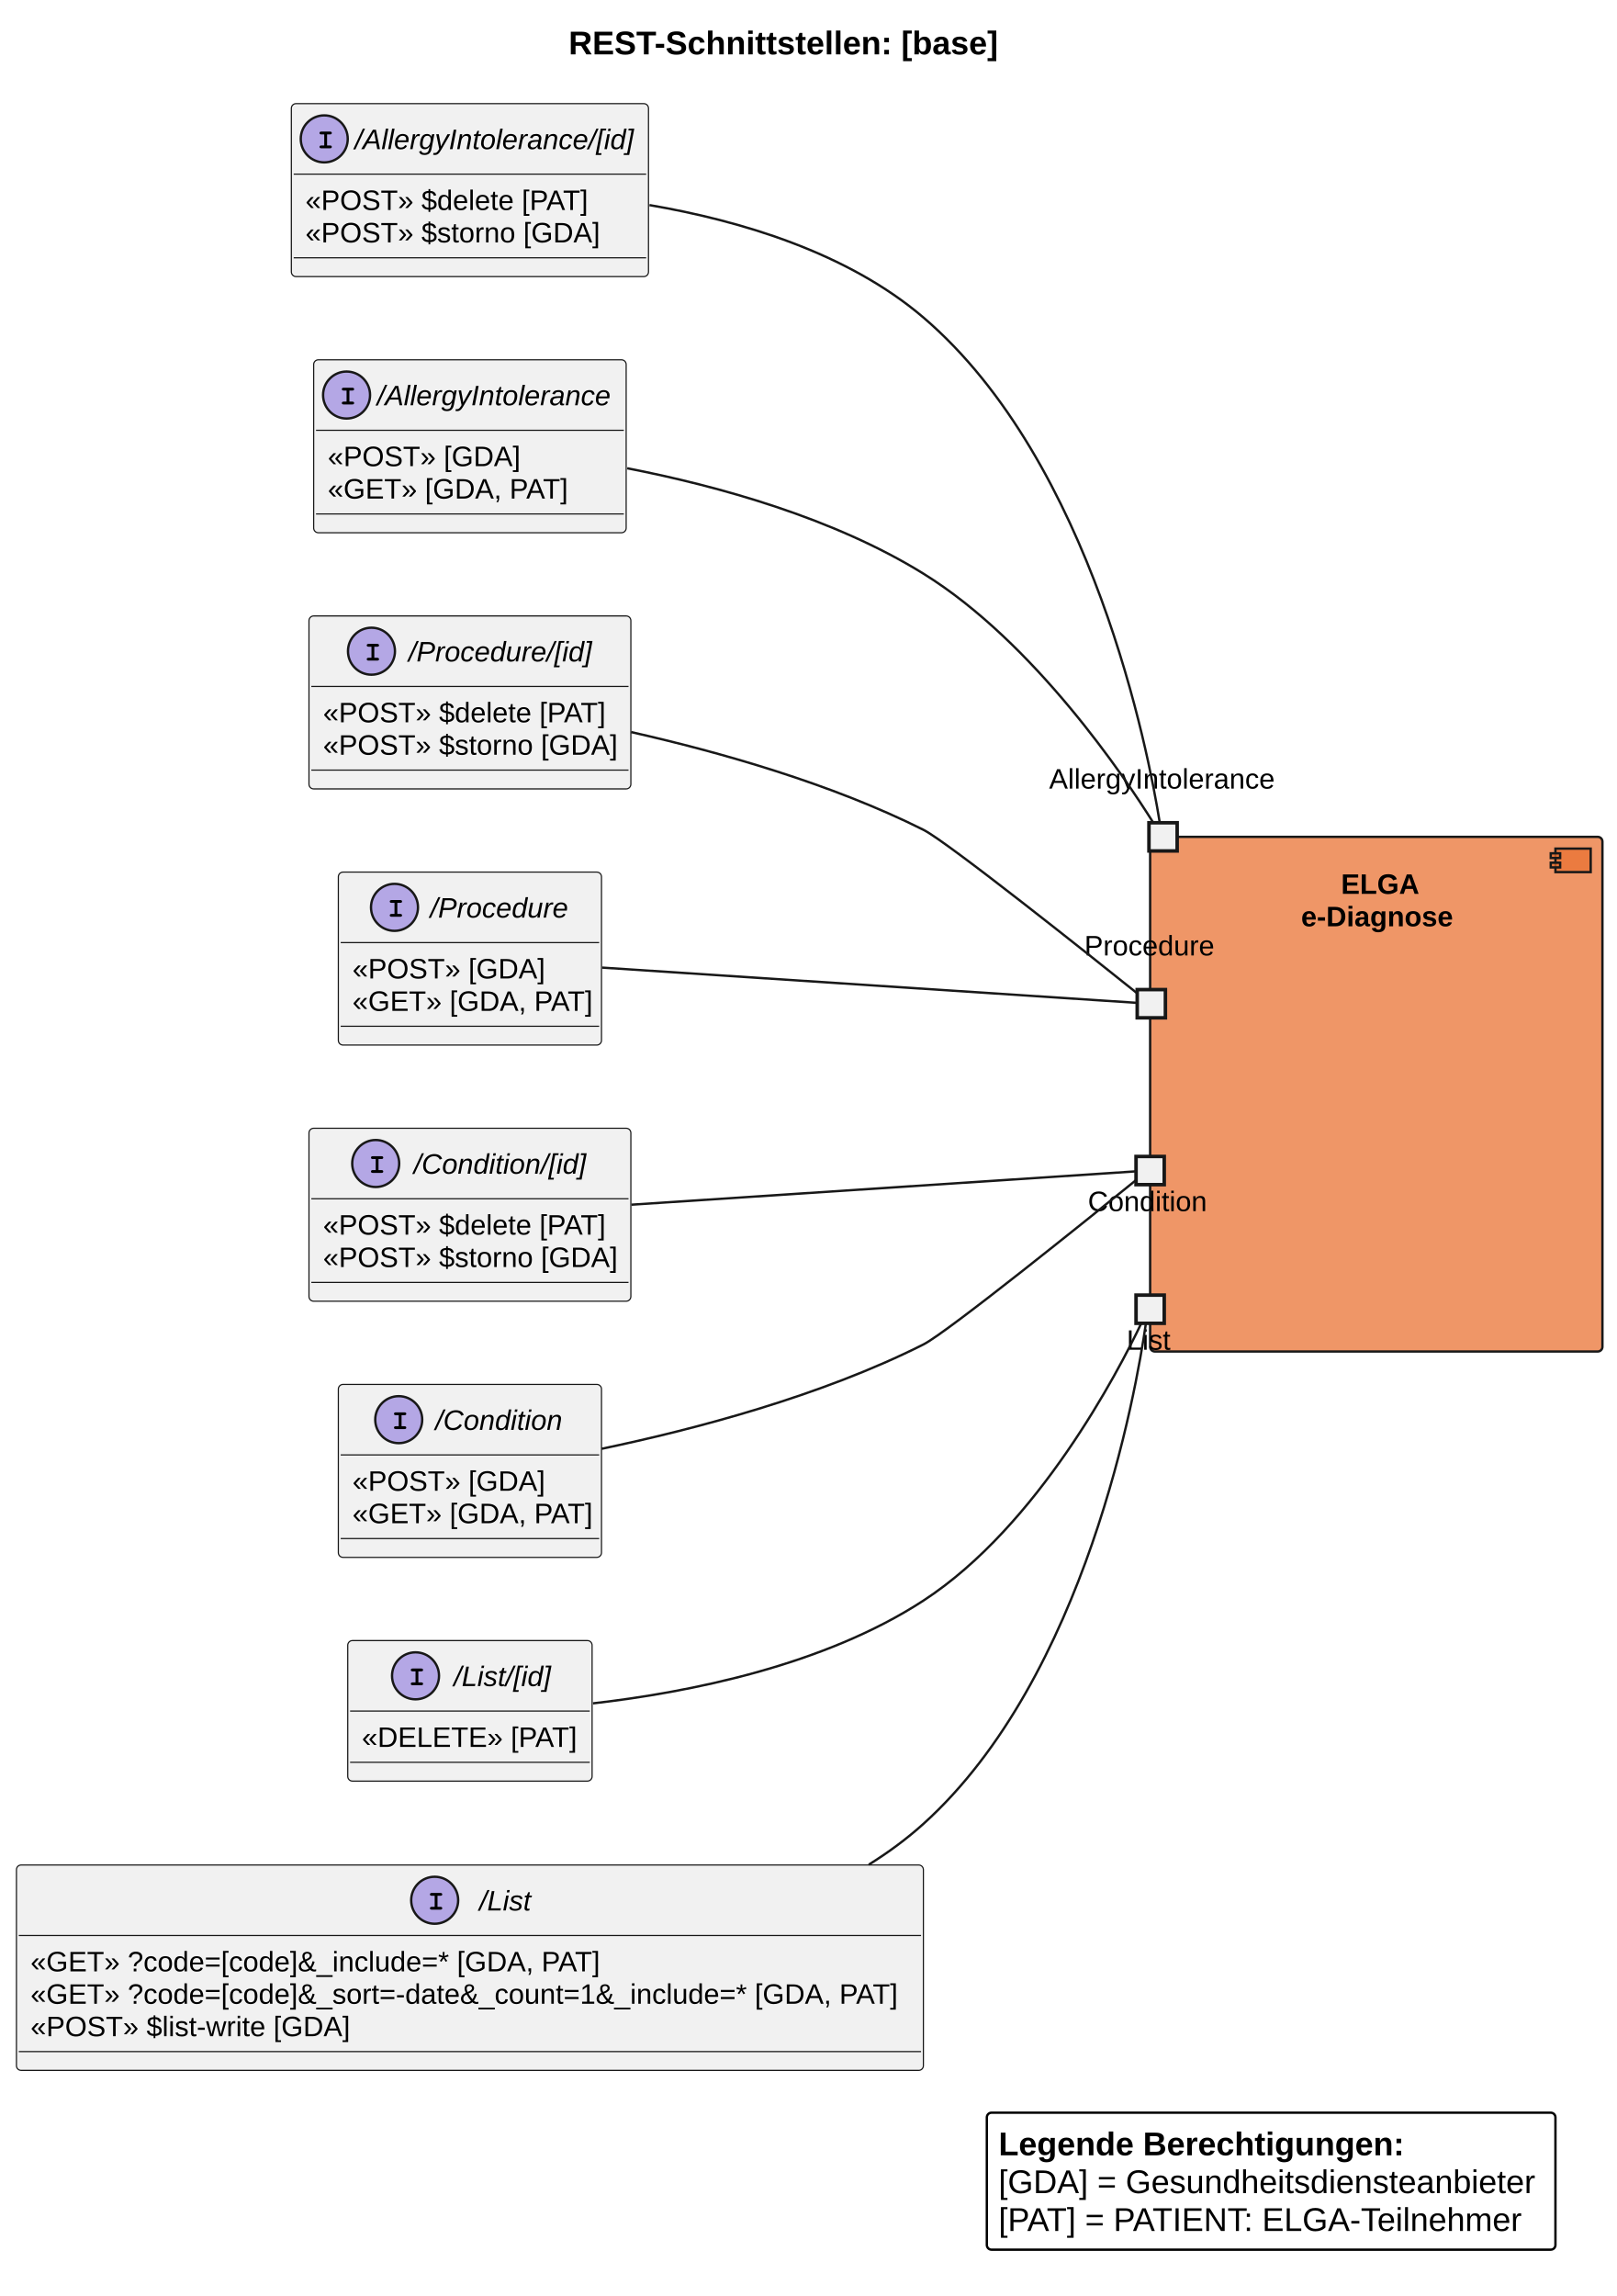
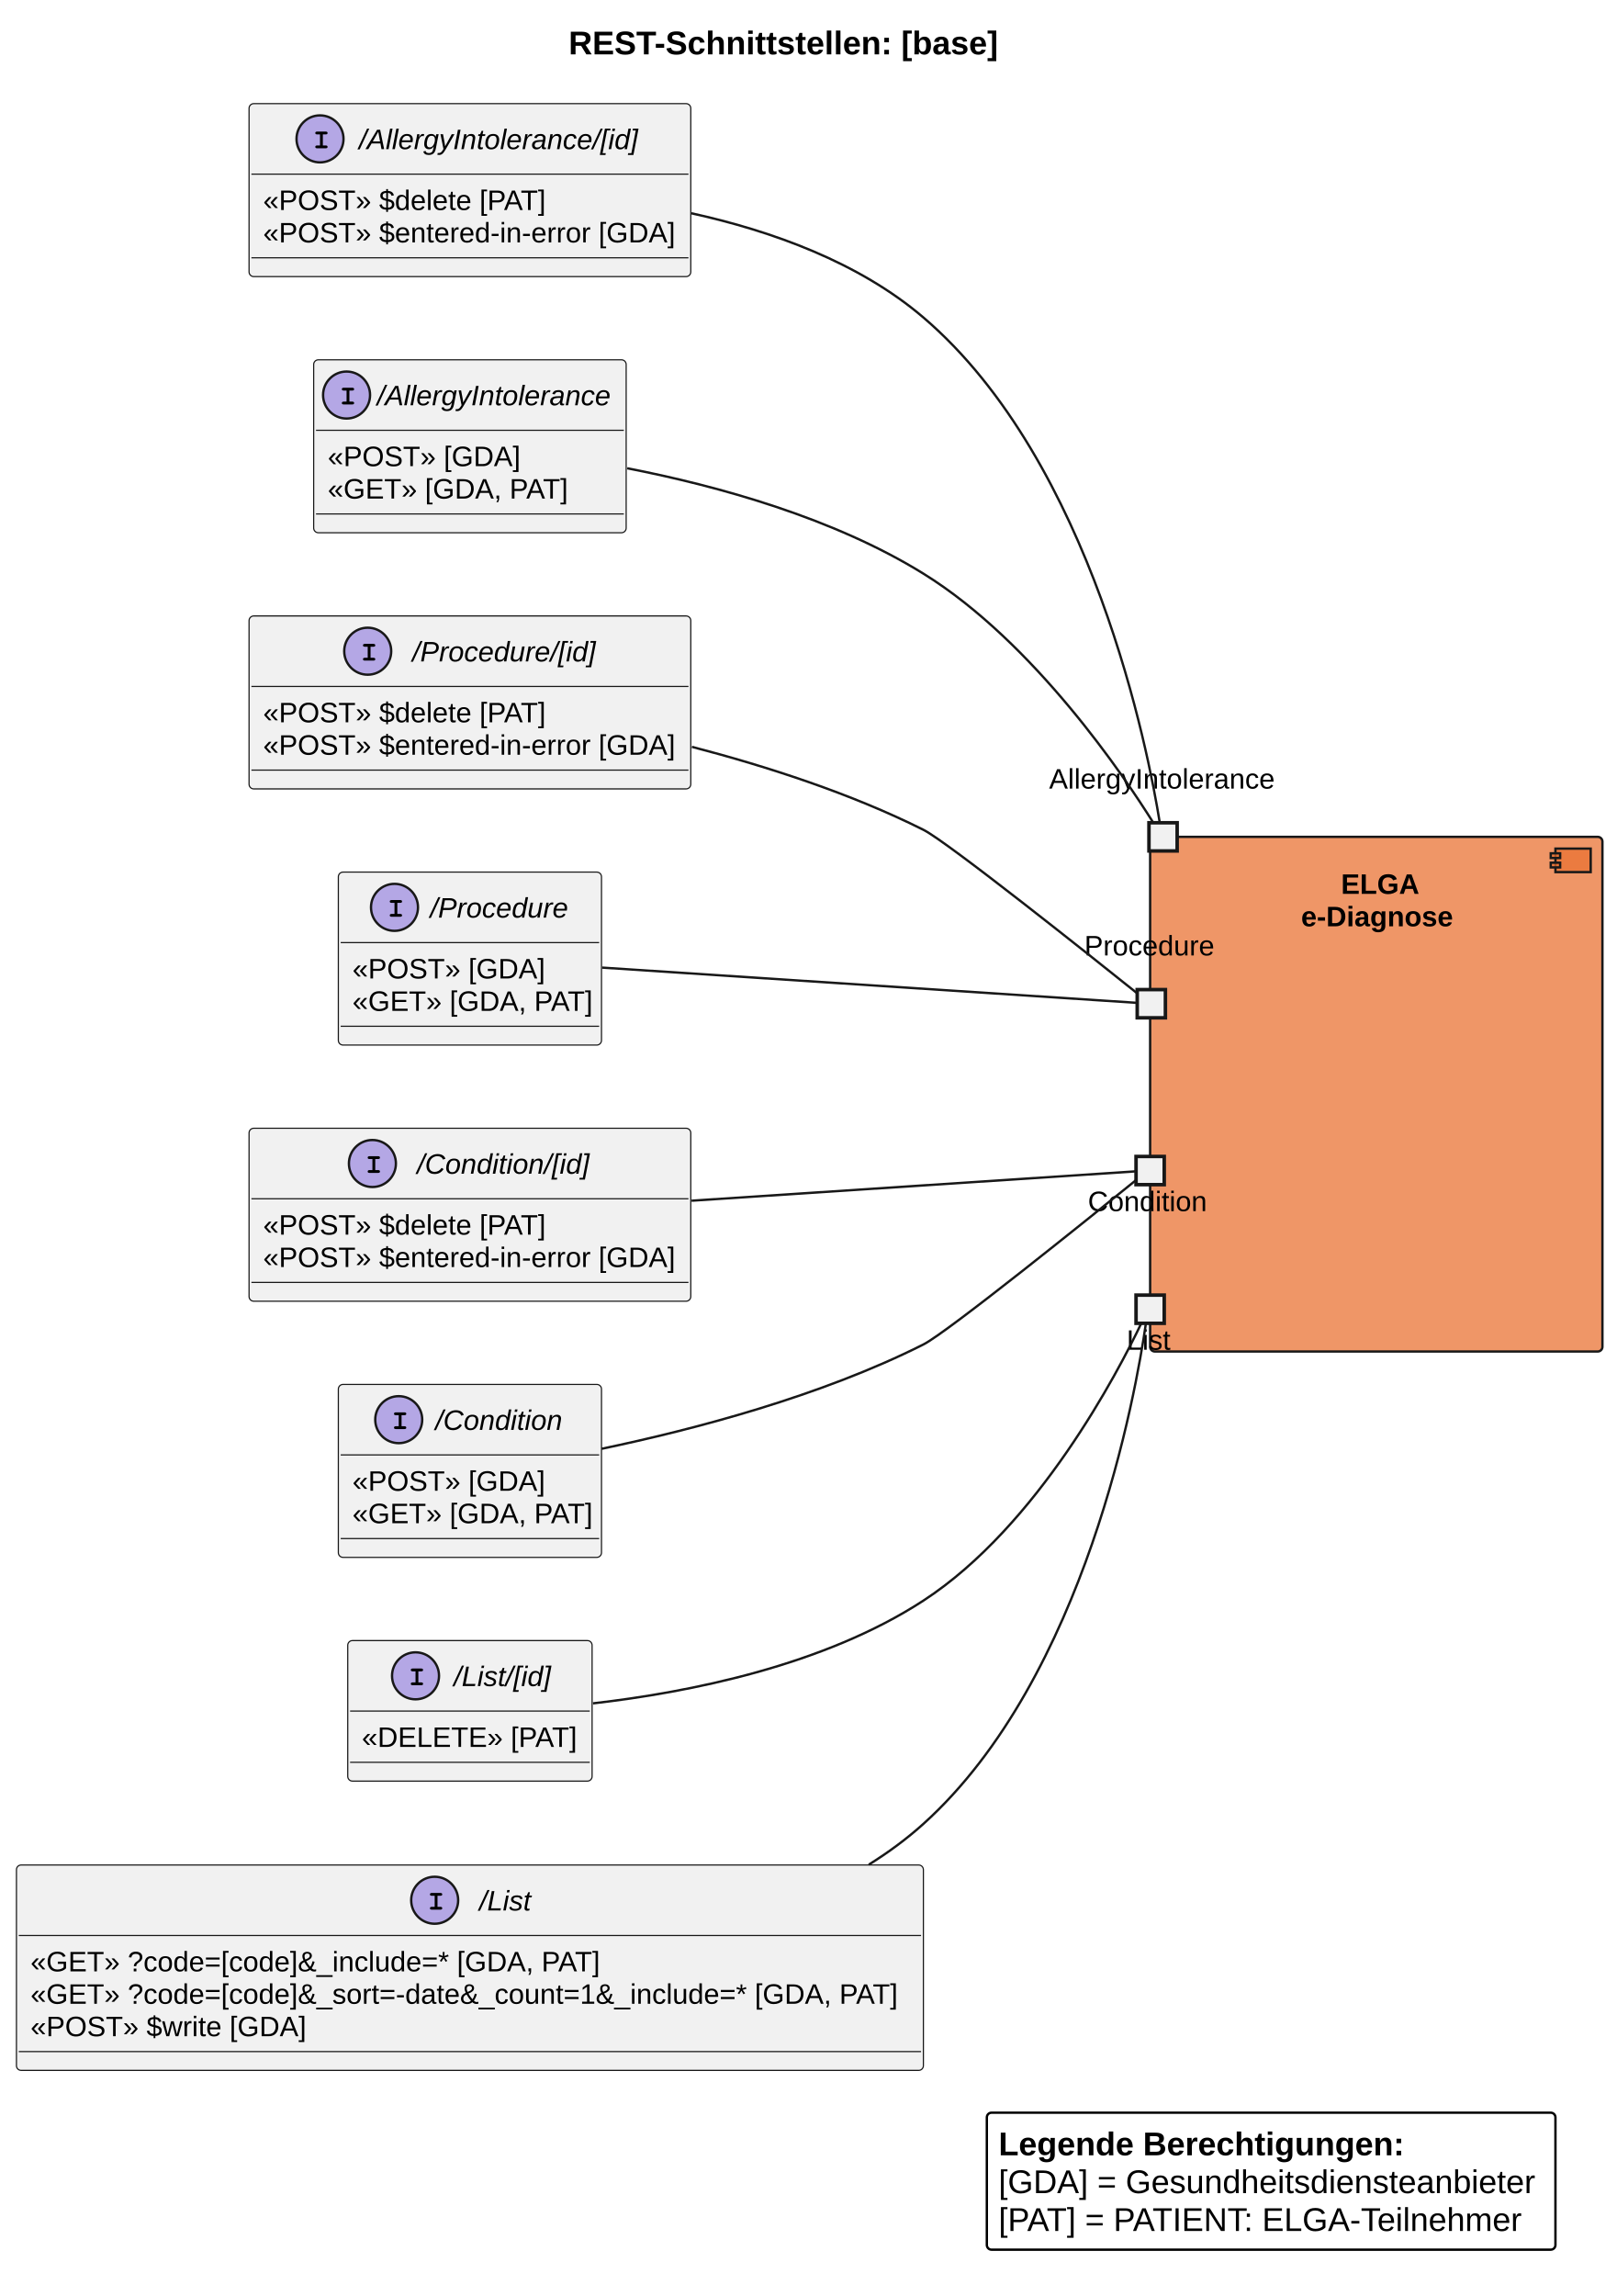
<svg xmlns="http://www.w3.org/2000/svg" contentStyleType="text/css" height="977px" preserveAspectRatio="none" style="width:688px;height:977px;background:#FFFFFF;" version="1.1" viewBox="0 0 688 977" width="688px" zoomAndPan="magnify">
  <defs />
  <g>
    <text fill="#000000" font-family="Arial" font-size="14" font-weight="bold" lengthAdjust="spacing" textLength="190" x="242" y="23.132">REST-Schnittstellen: [base]</text>
    <g id="cluster_Server">
      <rect fill="#E97232" fill-opacity="0.741" height="219" rx="2" ry="2" style="stroke:#181818;stroke-width:1.0;" width="192.5" x="489.5" y="356.099" />
      <rect fill="#E97232" fill-opacity="0.741" height="10" style="stroke:#181818;stroke-width:1.0;" width="15" x="662" y="361.099" />
      <rect fill="#E97232" fill-opacity="0.741" height="2" style="stroke:#181818;stroke-width:1.0;" width="4" x="660" y="363.099" />
      <rect fill="#E97232" fill-opacity="0.741" height="2" style="stroke:#181818;stroke-width:1.0;" width="4" x="660" y="367.099" />
      <text fill="#000000" font-family="Arial" font-size="12" font-weight="bold" lengthAdjust="spacing" textLength="30" x="570.75" y="380.354">ELGA</text>
      <text fill="#000000" font-family="Arial" font-size="12" font-weight="bold" lengthAdjust="spacing" textLength="64" x="553.75" y="394.153">e-Diagnose</text>
    </g>
    <text fill="#000000" font-family="Arial" font-size="12" lengthAdjust="spacing" textLength="20" x="479.5" y="574.355">List</text>
    <rect fill="#F1F1F1" height="12" style="stroke:#181818;stroke-width:1.5;" width="12" x="483.5" y="551.099" />
    <text fill="#000000" font-family="Arial" font-size="12" lengthAdjust="spacing" textLength="53" x="463" y="515.355">Condition</text>
    <rect fill="#F1F1F1" height="12" style="stroke:#181818;stroke-width:1.5;" width="12" x="483.5" y="492.099" />
    <text fill="#000000" font-family="Arial" font-size="12" lengthAdjust="spacing" textLength="57" x="461.5" y="406.556">Procedure</text>
    <rect fill="#F1F1F1" height="12" style="stroke:#181818;stroke-width:1.5;" width="12" x="484" y="421.099" />
    <text fill="#000000" font-family="Arial" font-size="12" lengthAdjust="spacing" textLength="97" x="446.5" y="335.556">AllergyIntolerance</text>
    <rect fill="#F1F1F1" height="12" style="stroke:#181818;stroke-width:1.5;" width="12" x="489" y="350.099" />
    <g id="elem_List_type">
      <rect codeLine="47" fill="#F1F1F1" height="87.397" id="List_type" rx="2" ry="2" style="stroke:#181818;stroke-width:0.5;" width="386" x="7" y="793.599" />
      <ellipse cx="185" cy="808.599" fill="#B4A7E5" rx="10" ry="10" style="stroke:#181818;stroke-width:1.0;" />
      <path d="M186.203,806.692 L186.203,811.395 L187.422,811.395 Q187.844,811.395 188.031,811.567 Q188.219,811.724 188.219,812.005 Q188.219,812.27 188.031,812.442 Q187.844,812.599 187.422,812.599 L183.781,812.599 Q183.359,812.599 183.172,812.442 Q182.984,812.27 182.984,811.989 Q182.984,811.724 183.172,811.567 Q183.359,811.395 183.781,811.395 L185,811.395 L185,806.692 L183.781,806.692 Q183.359,806.692 183.172,806.536 Q182.984,806.364 182.984,806.099 Q182.984,805.817 183.172,805.661 Q183.359,805.489 183.781,805.489 L187.422,805.489 Q187.844,805.489 188.031,805.661 Q188.219,805.817 188.219,806.099 Q188.219,806.364 188.031,806.536 Q187.844,806.692 187.422,806.692 L186.203,806.692 Z " fill="#000000" />
      <text fill="#000000" font-family="Arial" font-size="12" font-style="italic" lengthAdjust="spacing" textLength="22" x="204" y="812.955">/List</text>
      <line style="stroke:#181818;stroke-width:0.5;" x1="8" x2="392" y1="823.599" y2="823.599" />
      <text fill="#000000" font-family="Arial" font-size="12" lengthAdjust="spacing" textLength="244" x="13" y="838.855">«GET» ?code=[code]&amp;_include=* [GDA, PAT]</text>
      <text fill="#000000" font-family="Arial" font-size="12" lengthAdjust="spacing" textLength="374" x="13" y="852.653">«GET» ?code=[code]&amp;_sort=-date&amp;_count=1&amp;_include=* [GDA, PAT]</text>
-       <text fill="#000000" font-family="Arial" font-size="12" lengthAdjust="spacing" textLength="136" x="13" y="866.452">«POST» $list-write [GDA]</text>
+       <text fill="#000000" font-family="Arial" font-size="12" lengthAdjust="spacing" textLength="116" x="13" y="866.452">«POST» $write [GDA]</text>
      <line style="stroke:#181818;stroke-width:0.5;" x1="8" x2="392" y1="872.995" y2="872.995" />
    </g>
    <g id="elem_List_instance">
      <rect codeLine="53" fill="#F1F1F1" height="59.799" id="List_instance" rx="2" ry="2" style="stroke:#181818;stroke-width:0.5;" width="104" x="148" y="698.099" />
      <ellipse cx="176.85" cy="713.099" fill="#B4A7E5" rx="10" ry="10" style="stroke:#181818;stroke-width:1.0;" />
      <path d="M178.053,711.192 L178.053,715.895 L179.272,715.895 Q179.694,715.895 179.881,716.067 Q180.069,716.224 180.069,716.505 Q180.069,716.77 179.881,716.942 Q179.694,717.099 179.272,717.099 L175.631,717.099 Q175.209,717.099 175.022,716.942 Q174.834,716.77 174.834,716.489 Q174.834,716.224 175.022,716.067 Q175.209,715.895 175.631,715.895 L176.85,715.895 L176.85,711.192 L175.631,711.192 Q175.209,711.192 175.022,711.036 Q174.834,710.864 174.834,710.599 Q174.834,710.317 175.022,710.161 Q175.209,709.989 175.631,709.989 L179.272,709.989 Q179.694,709.989 179.881,710.161 Q180.069,710.317 180.069,710.599 Q180.069,710.864 179.881,711.036 Q179.694,711.192 179.272,711.192 L178.053,711.192 Z " fill="#000000" />
      <text fill="#000000" font-family="Arial" font-size="12" font-style="italic" lengthAdjust="spacing" textLength="41" x="193.15" y="717.455">/List/[id]</text>
      <line style="stroke:#181818;stroke-width:0.5;" x1="149" x2="251" y1="728.099" y2="728.099" />
      <text fill="#000000" font-family="Arial" font-size="12" lengthAdjust="spacing" textLength="92" x="154" y="743.355">«DELETE» [PAT]</text>
      <line style="stroke:#181818;stroke-width:0.5;" x1="149" x2="251" y1="749.898" y2="749.898" />
    </g>
    <g id="elem_ICondition_instance">
-       <rect codeLine="57" fill="#F1F1F1" height="73.598" id="ICondition_instance" rx="2" ry="2" style="stroke:#181818;stroke-width:0.5;" width="137" x="131.5" y="480.099" />
-       <ellipse cx="159.9" cy="495.099" fill="#B4A7E5" rx="10" ry="10" style="stroke:#181818;stroke-width:1.0;" />
-       <path d="M161.103,493.192 L161.103,497.896 L162.322,497.896 Q162.744,497.896 162.931,498.067 Q163.119,498.224 163.119,498.505 Q163.119,498.771 162.931,498.942 Q162.744,499.099 162.322,499.099 L158.681,499.099 Q158.259,499.099 158.072,498.942 Q157.884,498.771 157.884,498.489 Q157.884,498.224 158.072,498.067 Q158.259,497.896 158.681,497.896 L159.9,497.896 L159.9,493.192 L158.681,493.192 Q158.259,493.192 158.072,493.036 Q157.884,492.864 157.884,492.599 Q157.884,492.317 158.072,492.161 Q158.259,491.989 158.681,491.989 L162.322,491.989 Q162.744,491.989 162.931,492.161 Q163.119,492.317 163.119,492.599 Q163.119,492.864 162.931,493.036 Q162.744,493.192 162.322,493.192 L161.103,493.192 Z " fill="#000000" />
-       <text fill="#000000" font-family="Arial" font-size="12" font-style="italic" lengthAdjust="spacing" textLength="75" x="176.1" y="499.455">/Condition/[id]</text>
-       <line style="stroke:#181818;stroke-width:0.5;" x1="132.5" x2="267.5" y1="510.099" y2="510.099" />
-       <text fill="#000000" font-family="Arial" font-size="12" lengthAdjust="spacing" textLength="121" x="137.5" y="525.355">«POST» $delete [PAT]</text>
-       <text fill="#000000" font-family="Arial" font-size="12" lengthAdjust="spacing" textLength="125" x="137.5" y="539.153">«POST» $storno [GDA]</text>
-       <line style="stroke:#181818;stroke-width:0.5;" x1="132.5" x2="267.5" y1="545.696" y2="545.696" />
+       <rect codeLine="57" fill="#F1F1F1" height="73.598" id="ICondition_instance" rx="2" ry="2" style="stroke:#181818;stroke-width:0.5;" width="188" x="106" y="480.099" />
+       <ellipse cx="158.5" cy="495.099" fill="#B4A7E5" rx="10" ry="10" style="stroke:#181818;stroke-width:1.0;" />
+       <path d="M159.703,493.192 L159.703,497.896 L160.922,497.896 Q161.344,497.896 161.531,498.067 Q161.719,498.224 161.719,498.505 Q161.719,498.771 161.531,498.942 Q161.344,499.099 160.922,499.099 L157.281,499.099 Q156.859,499.099 156.672,498.942 Q156.484,498.771 156.484,498.489 Q156.484,498.224 156.672,498.067 Q156.859,497.896 157.281,497.896 L158.5,497.896 L158.5,493.192 L157.281,493.192 Q156.859,493.192 156.672,493.036 Q156.484,492.864 156.484,492.599 Q156.484,492.317 156.672,492.161 Q156.859,491.989 157.281,491.989 L160.922,491.989 Q161.344,491.989 161.531,492.161 Q161.719,492.317 161.719,492.599 Q161.719,492.864 161.531,493.036 Q161.344,493.192 160.922,493.192 L159.703,493.192 Z " fill="#000000" />
+       <text fill="#000000" font-family="Arial" font-size="12" font-style="italic" lengthAdjust="spacing" textLength="75" x="177.5" y="499.455">/Condition/[id]</text>
+       <line style="stroke:#181818;stroke-width:0.5;" x1="107" x2="293" y1="510.099" y2="510.099" />
+       <text fill="#000000" font-family="Arial" font-size="12" lengthAdjust="spacing" textLength="121" x="112" y="525.355">«POST» $delete [PAT]</text>
+       <text fill="#000000" font-family="Arial" font-size="12" lengthAdjust="spacing" textLength="176" x="112" y="539.153">«POST» $entered-in-error [GDA]</text>
+       <line style="stroke:#181818;stroke-width:0.5;" x1="107" x2="293" y1="545.696" y2="545.696" />
    </g>
    <g id="elem_ICondition_type">
      <rect codeLine="62" fill="#F1F1F1" height="73.598" id="ICondition_type" rx="2" ry="2" style="stroke:#181818;stroke-width:0.5;" width="112" x="144" y="589.099" />
      <ellipse cx="169.7" cy="604.099" fill="#B4A7E5" rx="10" ry="10" style="stroke:#181818;stroke-width:1.0;" />
      <path d="M170.903,602.192 L170.903,606.895 L172.122,606.895 Q172.544,606.895 172.731,607.067 Q172.919,607.224 172.919,607.505 Q172.919,607.77 172.731,607.942 Q172.544,608.099 172.122,608.099 L168.481,608.099 Q168.059,608.099 167.872,607.942 Q167.684,607.77 167.684,607.489 Q167.684,607.224 167.872,607.067 Q168.059,606.895 168.481,606.895 L169.7,606.895 L169.7,602.192 L168.481,602.192 Q168.059,602.192 167.872,602.036 Q167.684,601.864 167.684,601.599 Q167.684,601.317 167.872,601.161 Q168.059,600.989 168.481,600.989 L172.122,600.989 Q172.544,600.989 172.731,601.161 Q172.919,601.317 172.919,601.599 Q172.919,601.864 172.731,602.036 Q172.544,602.192 172.122,602.192 L170.903,602.192 Z " fill="#000000" />
      <text fill="#000000" font-family="Arial" font-size="12" font-style="italic" lengthAdjust="spacing" textLength="56" x="185.3" y="608.455">/Condition</text>
      <line style="stroke:#181818;stroke-width:0.5;" x1="145" x2="255" y1="619.099" y2="619.099" />
      <text fill="#000000" font-family="Arial" font-size="12" lengthAdjust="spacing" textLength="80" x="150" y="634.355">«POST» [GDA]</text>
      <text fill="#000000" font-family="Arial" font-size="12" lengthAdjust="spacing" textLength="100" x="150" y="648.153">«GET» [GDA, PAT]</text>
      <line style="stroke:#181818;stroke-width:0.5;" x1="145" x2="255" y1="654.696" y2="654.696" />
    </g>
    <g id="elem_IProcedure_instance">
-       <rect codeLine="67" fill="#F1F1F1" height="73.598" id="IProcedure_instance" rx="2" ry="2" style="stroke:#181818;stroke-width:0.5;" width="137" x="131.5" y="262.099" />
-       <ellipse cx="158.1" cy="277.099" fill="#B4A7E5" rx="10" ry="10" style="stroke:#181818;stroke-width:1.0;" />
-       <path d="M159.303,275.192 L159.303,279.896 L160.522,279.896 Q160.944,279.896 161.131,280.067 Q161.319,280.224 161.319,280.505 Q161.319,280.771 161.131,280.942 Q160.944,281.099 160.522,281.099 L156.881,281.099 Q156.459,281.099 156.272,280.942 Q156.084,280.771 156.084,280.489 Q156.084,280.224 156.272,280.067 Q156.459,279.896 156.881,279.896 L158.1,279.896 L158.1,275.192 L156.881,275.192 Q156.459,275.192 156.272,275.036 Q156.084,274.864 156.084,274.599 Q156.084,274.317 156.272,274.161 Q156.459,273.989 156.881,273.989 L160.522,273.989 Q160.944,273.989 161.131,274.161 Q161.319,274.317 161.319,274.599 Q161.319,274.864 161.131,275.036 Q160.944,275.192 160.522,275.192 L159.303,275.192 Z " fill="#000000" />
-       <text fill="#000000" font-family="Arial" font-size="12" font-style="italic" lengthAdjust="spacing" textLength="79" x="173.9" y="281.455">/Procedure/[id]</text>
-       <line style="stroke:#181818;stroke-width:0.5;" x1="132.5" x2="267.5" y1="292.099" y2="292.099" />
-       <text fill="#000000" font-family="Arial" font-size="12" lengthAdjust="spacing" textLength="121" x="137.5" y="307.354">«POST» $delete [PAT]</text>
-       <text fill="#000000" font-family="Arial" font-size="12" lengthAdjust="spacing" textLength="125" x="137.5" y="321.153">«POST» $storno [GDA]</text>
-       <line style="stroke:#181818;stroke-width:0.5;" x1="132.5" x2="267.5" y1="327.696" y2="327.696" />
+       <rect codeLine="67" fill="#F1F1F1" height="73.598" id="IProcedure_instance" rx="2" ry="2" style="stroke:#181818;stroke-width:0.5;" width="188" x="106" y="262.099" />
+       <ellipse cx="156.5" cy="277.099" fill="#B4A7E5" rx="10" ry="10" style="stroke:#181818;stroke-width:1.0;" />
+       <path d="M157.703,275.192 L157.703,279.896 L158.922,279.896 Q159.344,279.896 159.531,280.067 Q159.719,280.224 159.719,280.505 Q159.719,280.771 159.531,280.942 Q159.344,281.099 158.922,281.099 L155.281,281.099 Q154.859,281.099 154.672,280.942 Q154.484,280.771 154.484,280.489 Q154.484,280.224 154.672,280.067 Q154.859,279.896 155.281,279.896 L156.5,279.896 L156.5,275.192 L155.281,275.192 Q154.859,275.192 154.672,275.036 Q154.484,274.864 154.484,274.599 Q154.484,274.317 154.672,274.161 Q154.859,273.989 155.281,273.989 L158.922,273.989 Q159.344,273.989 159.531,274.161 Q159.719,274.317 159.719,274.599 Q159.719,274.864 159.531,275.036 Q159.344,275.192 158.922,275.192 L157.703,275.192 Z " fill="#000000" />
+       <text fill="#000000" font-family="Arial" font-size="12" font-style="italic" lengthAdjust="spacing" textLength="79" x="175.5" y="281.455">/Procedure/[id]</text>
+       <line style="stroke:#181818;stroke-width:0.5;" x1="107" x2="293" y1="292.099" y2="292.099" />
+       <text fill="#000000" font-family="Arial" font-size="12" lengthAdjust="spacing" textLength="121" x="112" y="307.354">«POST» $delete [PAT]</text>
+       <text fill="#000000" font-family="Arial" font-size="12" lengthAdjust="spacing" textLength="176" x="112" y="321.153">«POST» $entered-in-error [GDA]</text>
+       <line style="stroke:#181818;stroke-width:0.5;" x1="107" x2="293" y1="327.696" y2="327.696" />
    </g>
    <g id="elem_IProcedure_type">
      <rect codeLine="72" fill="#F1F1F1" height="73.598" id="IProcedure_type" rx="2" ry="2" style="stroke:#181818;stroke-width:0.5;" width="112" x="144" y="371.099" />
      <ellipse cx="167.9" cy="386.099" fill="#B4A7E5" rx="10" ry="10" style="stroke:#181818;stroke-width:1.0;" />
      <path d="M169.103,384.192 L169.103,388.896 L170.322,388.896 Q170.744,388.896 170.931,389.067 Q171.119,389.224 171.119,389.505 Q171.119,389.771 170.931,389.942 Q170.744,390.099 170.322,390.099 L166.681,390.099 Q166.259,390.099 166.072,389.942 Q165.884,389.771 165.884,389.489 Q165.884,389.224 166.072,389.067 Q166.259,388.896 166.681,388.896 L167.9,388.896 L167.9,384.192 L166.681,384.192 Q166.259,384.192 166.072,384.036 Q165.884,383.864 165.884,383.599 Q165.884,383.317 166.072,383.161 Q166.259,382.989 166.681,382.989 L170.322,382.989 Q170.744,382.989 170.931,383.161 Q171.119,383.317 171.119,383.599 Q171.119,383.864 170.931,384.036 Q170.744,384.192 170.322,384.192 L169.103,384.192 Z " fill="#000000" />
      <text fill="#000000" font-family="Arial" font-size="12" font-style="italic" lengthAdjust="spacing" textLength="60" x="183.1" y="390.455">/Procedure</text>
      <line style="stroke:#181818;stroke-width:0.5;" x1="145" x2="255" y1="401.099" y2="401.099" />
      <text fill="#000000" font-family="Arial" font-size="12" lengthAdjust="spacing" textLength="80" x="150" y="416.354">«POST» [GDA]</text>
      <text fill="#000000" font-family="Arial" font-size="12" lengthAdjust="spacing" textLength="100" x="150" y="430.153">«GET» [GDA, PAT]</text>
      <line style="stroke:#181818;stroke-width:0.5;" x1="145" x2="255" y1="436.696" y2="436.696" />
    </g>
    <g id="elem_IAllergyIntolerance_instance">
-       <rect codeLine="77" fill="#F1F1F1" height="73.598" id="IAllergyIntolerance_instance" rx="2" ry="2" style="stroke:#181818;stroke-width:0.5;" width="152" x="124" y="44.099" />
-       <ellipse cx="138" cy="59.099" fill="#B4A7E5" rx="10" ry="10" style="stroke:#181818;stroke-width:1.0;" />
-       <path d="M139.203,57.192 L139.203,61.895 L140.422,61.895 Q140.844,61.895 141.031,62.067 Q141.219,62.224 141.219,62.505 Q141.219,62.77 141.031,62.942 Q140.844,63.099 140.422,63.099 L136.781,63.099 Q136.359,63.099 136.172,62.942 Q135.984,62.77 135.984,62.489 Q135.984,62.224 136.172,62.067 Q136.359,61.895 136.781,61.895 L138,61.895 L138,57.192 L136.781,57.192 Q136.359,57.192 136.172,57.036 Q135.984,56.864 135.984,56.599 Q135.984,56.317 136.172,56.161 Q136.359,55.989 136.781,55.989 L140.422,55.989 Q140.844,55.989 141.031,56.161 Q141.219,56.317 141.219,56.599 Q141.219,56.864 141.031,57.036 Q140.844,57.192 140.422,57.192 L139.203,57.192 Z " fill="#000000" />
-       <text fill="#000000" font-family="Arial" font-size="12" font-style="italic" lengthAdjust="spacing" textLength="122" x="151" y="63.455">/AllergyIntolerance/[id]</text>
-       <line style="stroke:#181818;stroke-width:0.5;" x1="125" x2="275" y1="74.099" y2="74.099" />
-       <text fill="#000000" font-family="Arial" font-size="12" lengthAdjust="spacing" textLength="121" x="130" y="89.355">«POST» $delete [PAT]</text>
-       <text fill="#000000" font-family="Arial" font-size="12" lengthAdjust="spacing" textLength="125" x="130" y="103.153">«POST» $storno [GDA]</text>
-       <line style="stroke:#181818;stroke-width:0.5;" x1="125" x2="275" y1="109.696" y2="109.696" />
+       <rect codeLine="77" fill="#F1F1F1" height="73.598" id="IAllergyIntolerance_instance" rx="2" ry="2" style="stroke:#181818;stroke-width:0.5;" width="188" x="106" y="44.099" />
+       <ellipse cx="136.2" cy="59.099" fill="#B4A7E5" rx="10" ry="10" style="stroke:#181818;stroke-width:1.0;" />
+       <path d="M137.403,57.192 L137.403,61.895 L138.622,61.895 Q139.044,61.895 139.231,62.067 Q139.419,62.224 139.419,62.505 Q139.419,62.77 139.231,62.942 Q139.044,63.099 138.622,63.099 L134.981,63.099 Q134.559,63.099 134.372,62.942 Q134.184,62.77 134.184,62.489 Q134.184,62.224 134.372,62.067 Q134.559,61.895 134.981,61.895 L136.2,61.895 L136.2,57.192 L134.981,57.192 Q134.559,57.192 134.372,57.036 Q134.184,56.864 134.184,56.599 Q134.184,56.317 134.372,56.161 Q134.559,55.989 134.981,55.989 L138.622,55.989 Q139.044,55.989 139.231,56.161 Q139.419,56.317 139.419,56.599 Q139.419,56.864 139.231,57.036 Q139.044,57.192 138.622,57.192 L137.403,57.192 Z " fill="#000000" />
+       <text fill="#000000" font-family="Arial" font-size="12" font-style="italic" lengthAdjust="spacing" textLength="122" x="152.8" y="63.455">/AllergyIntolerance/[id]</text>
+       <line style="stroke:#181818;stroke-width:0.5;" x1="107" x2="293" y1="74.099" y2="74.099" />
+       <text fill="#000000" font-family="Arial" font-size="12" lengthAdjust="spacing" textLength="121" x="112" y="89.355">«POST» $delete [PAT]</text>
+       <text fill="#000000" font-family="Arial" font-size="12" lengthAdjust="spacing" textLength="176" x="112" y="103.153">«POST» $entered-in-error [GDA]</text>
+       <line style="stroke:#181818;stroke-width:0.5;" x1="107" x2="293" y1="109.696" y2="109.696" />
    </g>
    <g id="elem_IAllergyIntolerance_type">
      <rect codeLine="82" fill="#F1F1F1" height="73.598" id="IAllergyIntolerance_type" rx="2" ry="2" style="stroke:#181818;stroke-width:0.5;" width="133" x="133.5" y="153.099" />
      <ellipse cx="147.5" cy="168.099" fill="#B4A7E5" rx="10" ry="10" style="stroke:#181818;stroke-width:1.0;" />
      <path d="M148.703,166.192 L148.703,170.895 L149.922,170.895 Q150.344,170.895 150.531,171.067 Q150.719,171.224 150.719,171.505 Q150.719,171.77 150.531,171.942 Q150.344,172.099 149.922,172.099 L146.281,172.099 Q145.859,172.099 145.672,171.942 Q145.484,171.77 145.484,171.489 Q145.484,171.224 145.672,171.067 Q145.859,170.895 146.281,170.895 L147.5,170.895 L147.5,166.192 L146.281,166.192 Q145.859,166.192 145.672,166.036 Q145.484,165.864 145.484,165.599 Q145.484,165.317 145.672,165.161 Q145.859,164.989 146.281,164.989 L149.922,164.989 Q150.344,164.989 150.531,165.161 Q150.719,165.317 150.719,165.599 Q150.719,165.864 150.531,166.036 Q150.344,166.192 149.922,166.192 L148.703,166.192 Z " fill="#000000" />
      <text fill="#000000" font-family="Arial" font-size="12" font-style="italic" lengthAdjust="spacing" textLength="103" x="160.5" y="172.455">/AllergyIntolerance</text>
      <line style="stroke:#181818;stroke-width:0.5;" x1="134.5" x2="265.5" y1="183.099" y2="183.099" />
      <text fill="#000000" font-family="Arial" font-size="12" lengthAdjust="spacing" textLength="80" x="139.5" y="198.355">«POST» [GDA]</text>
      <text fill="#000000" font-family="Arial" font-size="12" lengthAdjust="spacing" textLength="100" x="139.5" y="212.153">«GET» [GDA, PAT]</text>
      <line style="stroke:#181818;stroke-width:0.5;" x1="134.5" x2="265.5" y1="218.696" y2="218.696" />
    </g>
    <g id="link_List_type_p1">
      <path codeLine="96" d="M369.75,793.449 C378.03,788.299 385.86,782.539 393,776.099 C462.32,713.609 483.56,591.789 487.69,563.209 " fill="none" id="List_type-p1" style="stroke:#181818;stroke-width:1.0;" />
    </g>
    <g id="link_List_instance_p1">
      <path codeLine="97" d="M252.38,724.819 C293.31,720.119 350.58,708.729 393,681.099 C441.95,649.219 476.04,583.429 485.7,563.169 " fill="none" id="List_instance-p1" style="stroke:#181818;stroke-width:1.0;" />
    </g>
    <g id="link_ICondition_type_p2">
      <path codeLine="98" d="M256.03,616.499 C295.58,608.219 349.4,594.069 393,572.099 C403.21,566.959 465.28,516.909 483.49,502.169 " fill="none" id="ICondition_type-p2" style="stroke:#181818;stroke-width:1.0;" />
    </g>
    <g id="link_ICondition_instance_p2">
-       <path codeLine="99" d="M268.77,512.619 C343.81,507.659 457.6,500.139 483.25,498.449 " fill="none" id="ICondition_instance-p2" style="stroke:#181818;stroke-width:1.0;" />
+       <path codeLine="99" d="M294.34,510.929 C367.47,506.099 460.52,499.949 483.3,498.439 " fill="none" id="ICondition_instance-p2" style="stroke:#181818;stroke-width:1.0;" />
    </g>
    <g id="link_IProcedure_type_p3">
      <path codeLine="100" d="M256.28,411.739 C330.24,416.609 455.38,424.849 483.69,426.719 " fill="none" id="IProcedure_type-p3" style="stroke:#181818;stroke-width:1.0;" />
    </g>
    <g id="link_IProcedure_instance_p3">
-       <path codeLine="101" d="M268.62,311.519 C306.49,320.069 353.83,333.489 393,353.099 C403.19,358.199 464.89,407.379 483.92,422.619 " fill="none" id="IProcedure_instance-p3" style="stroke:#181818;stroke-width:1.0;" />
+       <path codeLine="101" d="M294.48,317.799 C326.69,326.199 362.35,337.749 393,353.099 C403.19,358.199 464.89,407.379 483.92,422.619 " fill="none" id="IProcedure_instance-p3" style="stroke:#181818;stroke-width:1.0;" />
    </g>
    <g id="link_IAllergyIntolerance_type_p4">
      <path codeLine="102" d="M266.94,199.249 C305.81,206.849 354.73,220.399 393,244.099 C440.3,273.379 478.87,330.969 490.73,349.909 " fill="none" id="IAllergyIntolerance_type-p4" style="stroke:#181818;stroke-width:1.0;" />
    </g>
    <g id="link_IAllergyIntolerance_instance_p4">
-       <path codeLine="103" d="M276.41,87.269 C315.04,93.879 360.62,107.429 393,135.099 C465.21,196.819 488.9,320.769 493.57,349.879 " fill="none" id="IAllergyIntolerance_instance-p4" style="stroke:#181818;stroke-width:1.0;" />
+       <path codeLine="103" d="M294.24,90.749 C328.45,98.279 365.49,111.589 393,135.099 C465.21,196.819 488.9,320.769 493.57,349.879 " fill="none" id="IAllergyIntolerance_instance-p4" style="stroke:#181818;stroke-width:1.0;" />
    </g>
    <rect fill="none" height="58.296" id="_legend" rx="2" ry="2" style="stroke:#000000;stroke-width:1.0;" width="242" x="420" y="898.995" />
    <text fill="#000000" font-family="Arial" font-size="14" font-weight="bold" lengthAdjust="spacing" textLength="184" x="425" y="917.127">Legende Berechtigungen:</text>
    <text fill="#000000" font-family="Arial" font-size="14" lengthAdjust="spacing" textLength="232" x="425" y="933.226">[GDA] = Gesundheitsdiensteanbieter</text>
    <text fill="#000000" font-family="Arial" font-size="14" lengthAdjust="spacing" textLength="229" x="425" y="949.324">[PAT] = PATIENT: ELGA-Teilnehmer</text>
  </g>
</svg>
